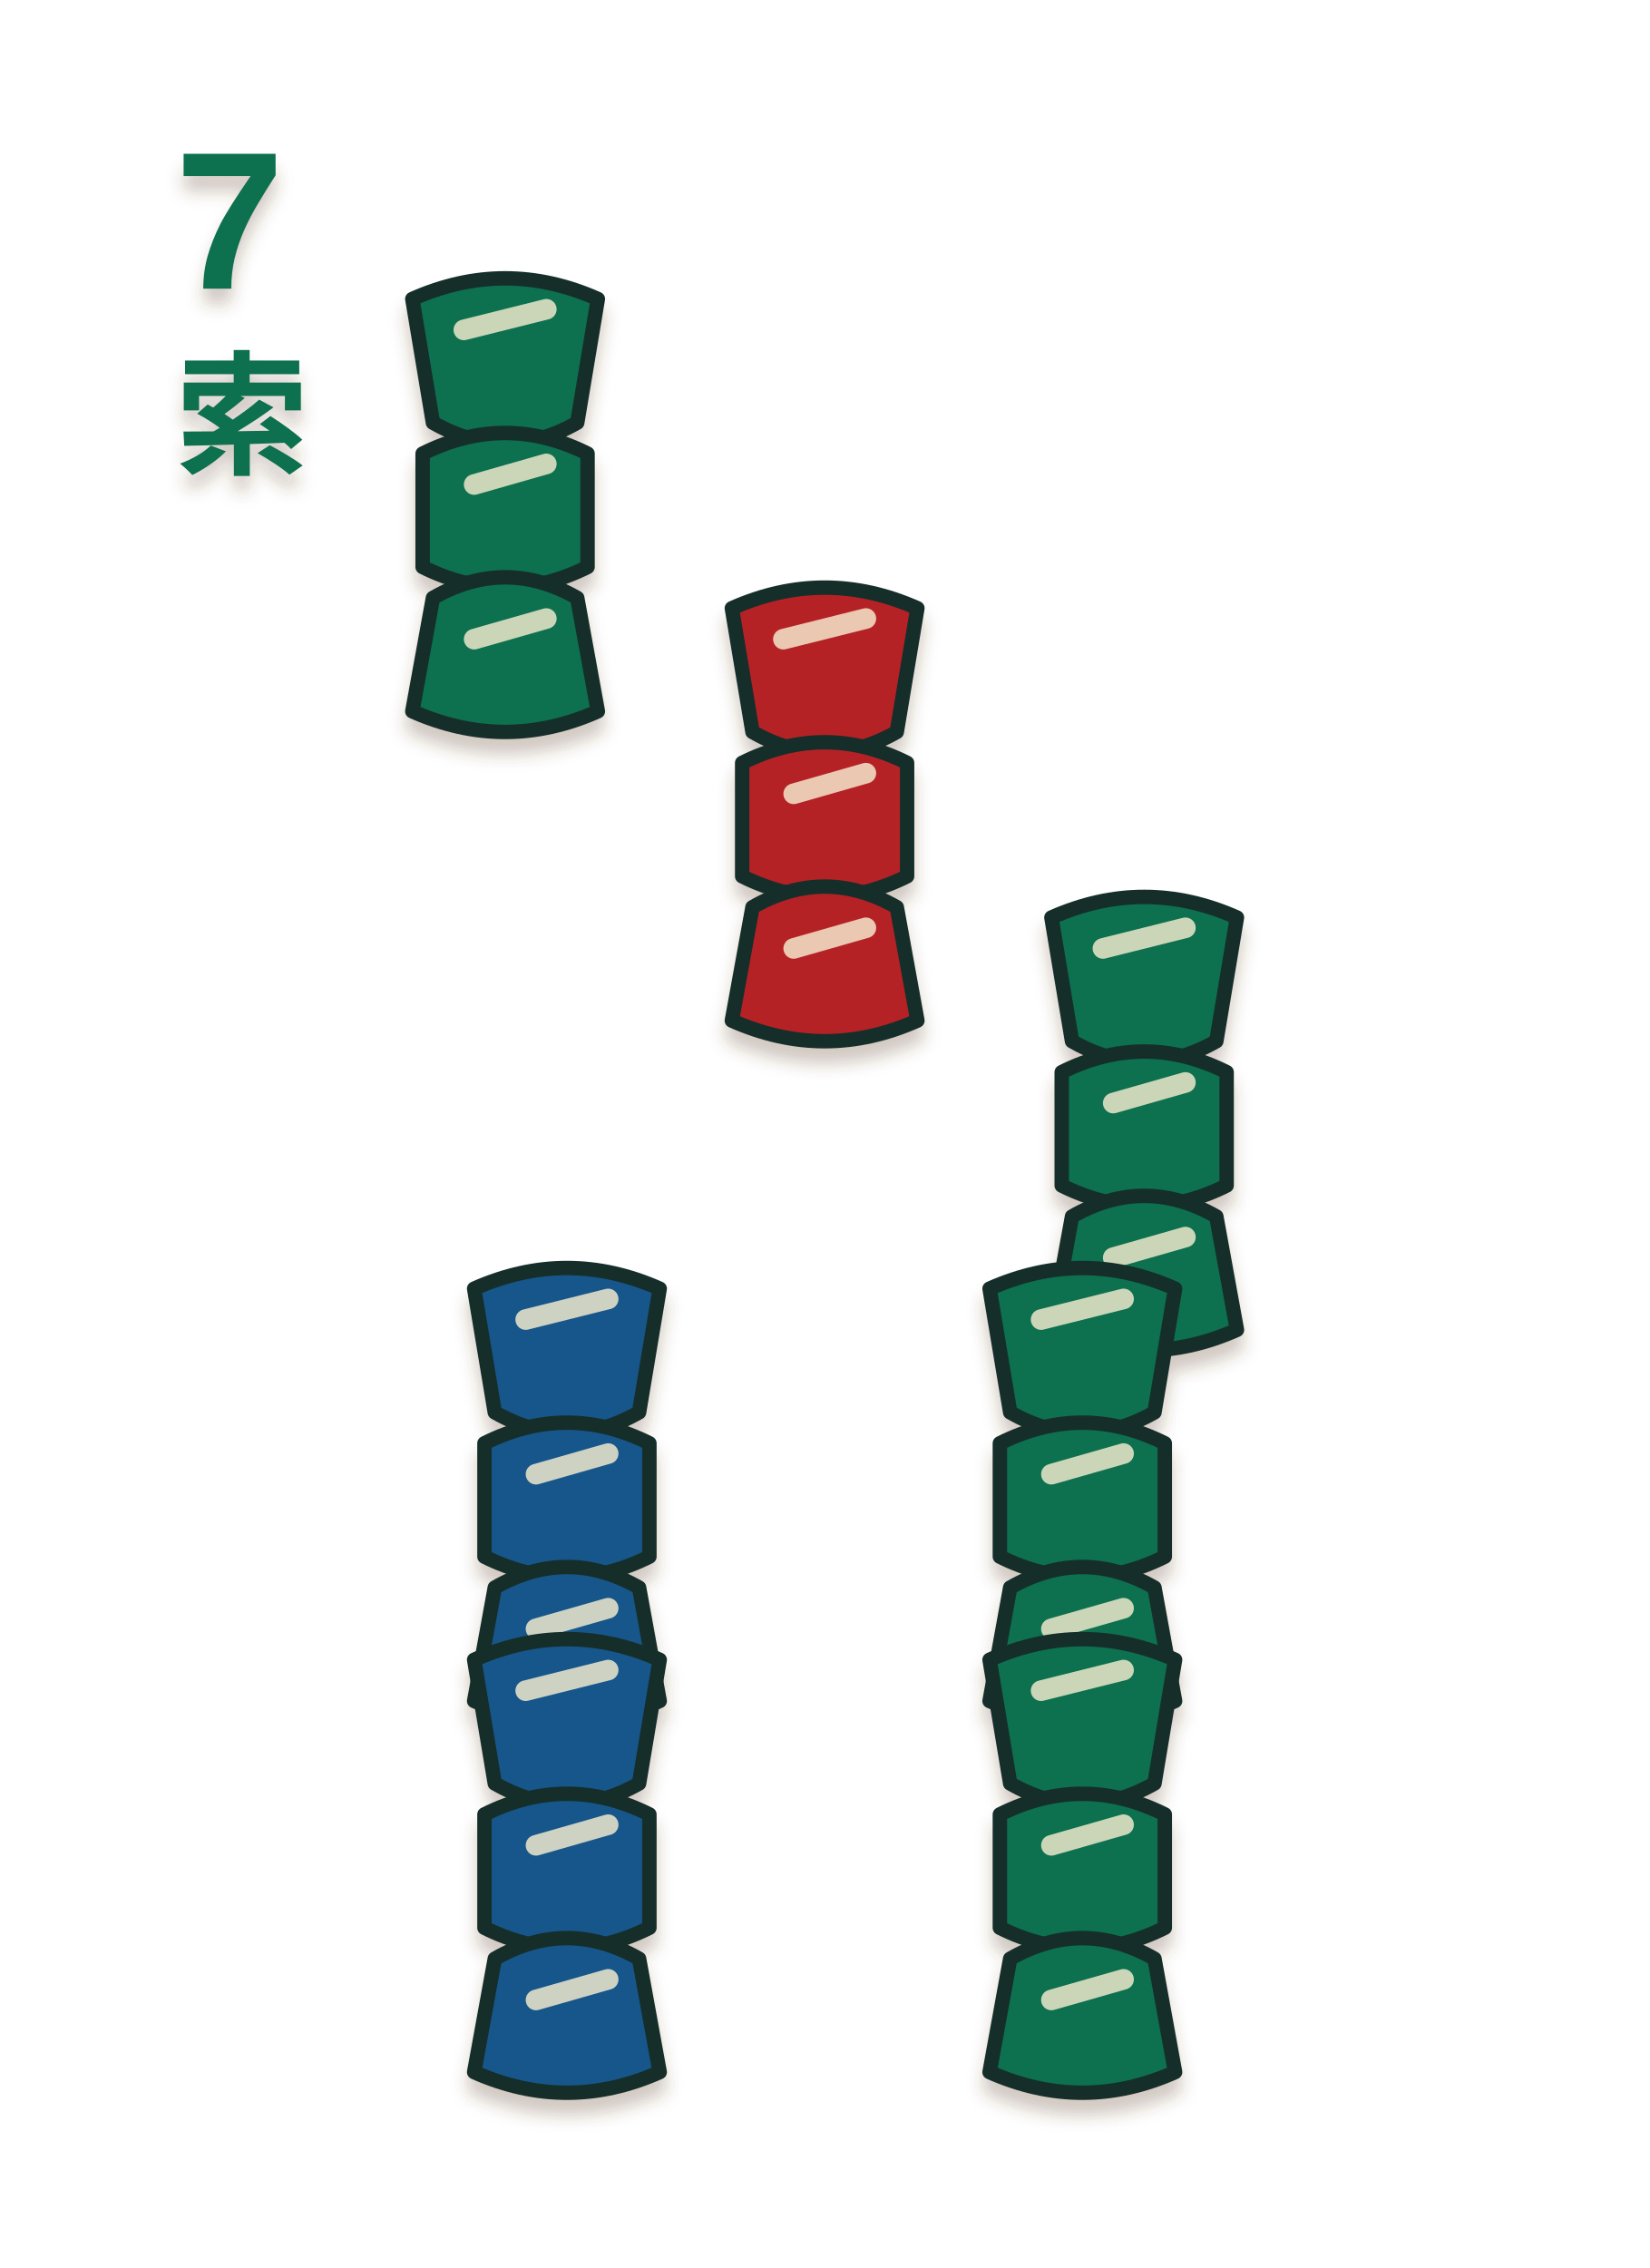
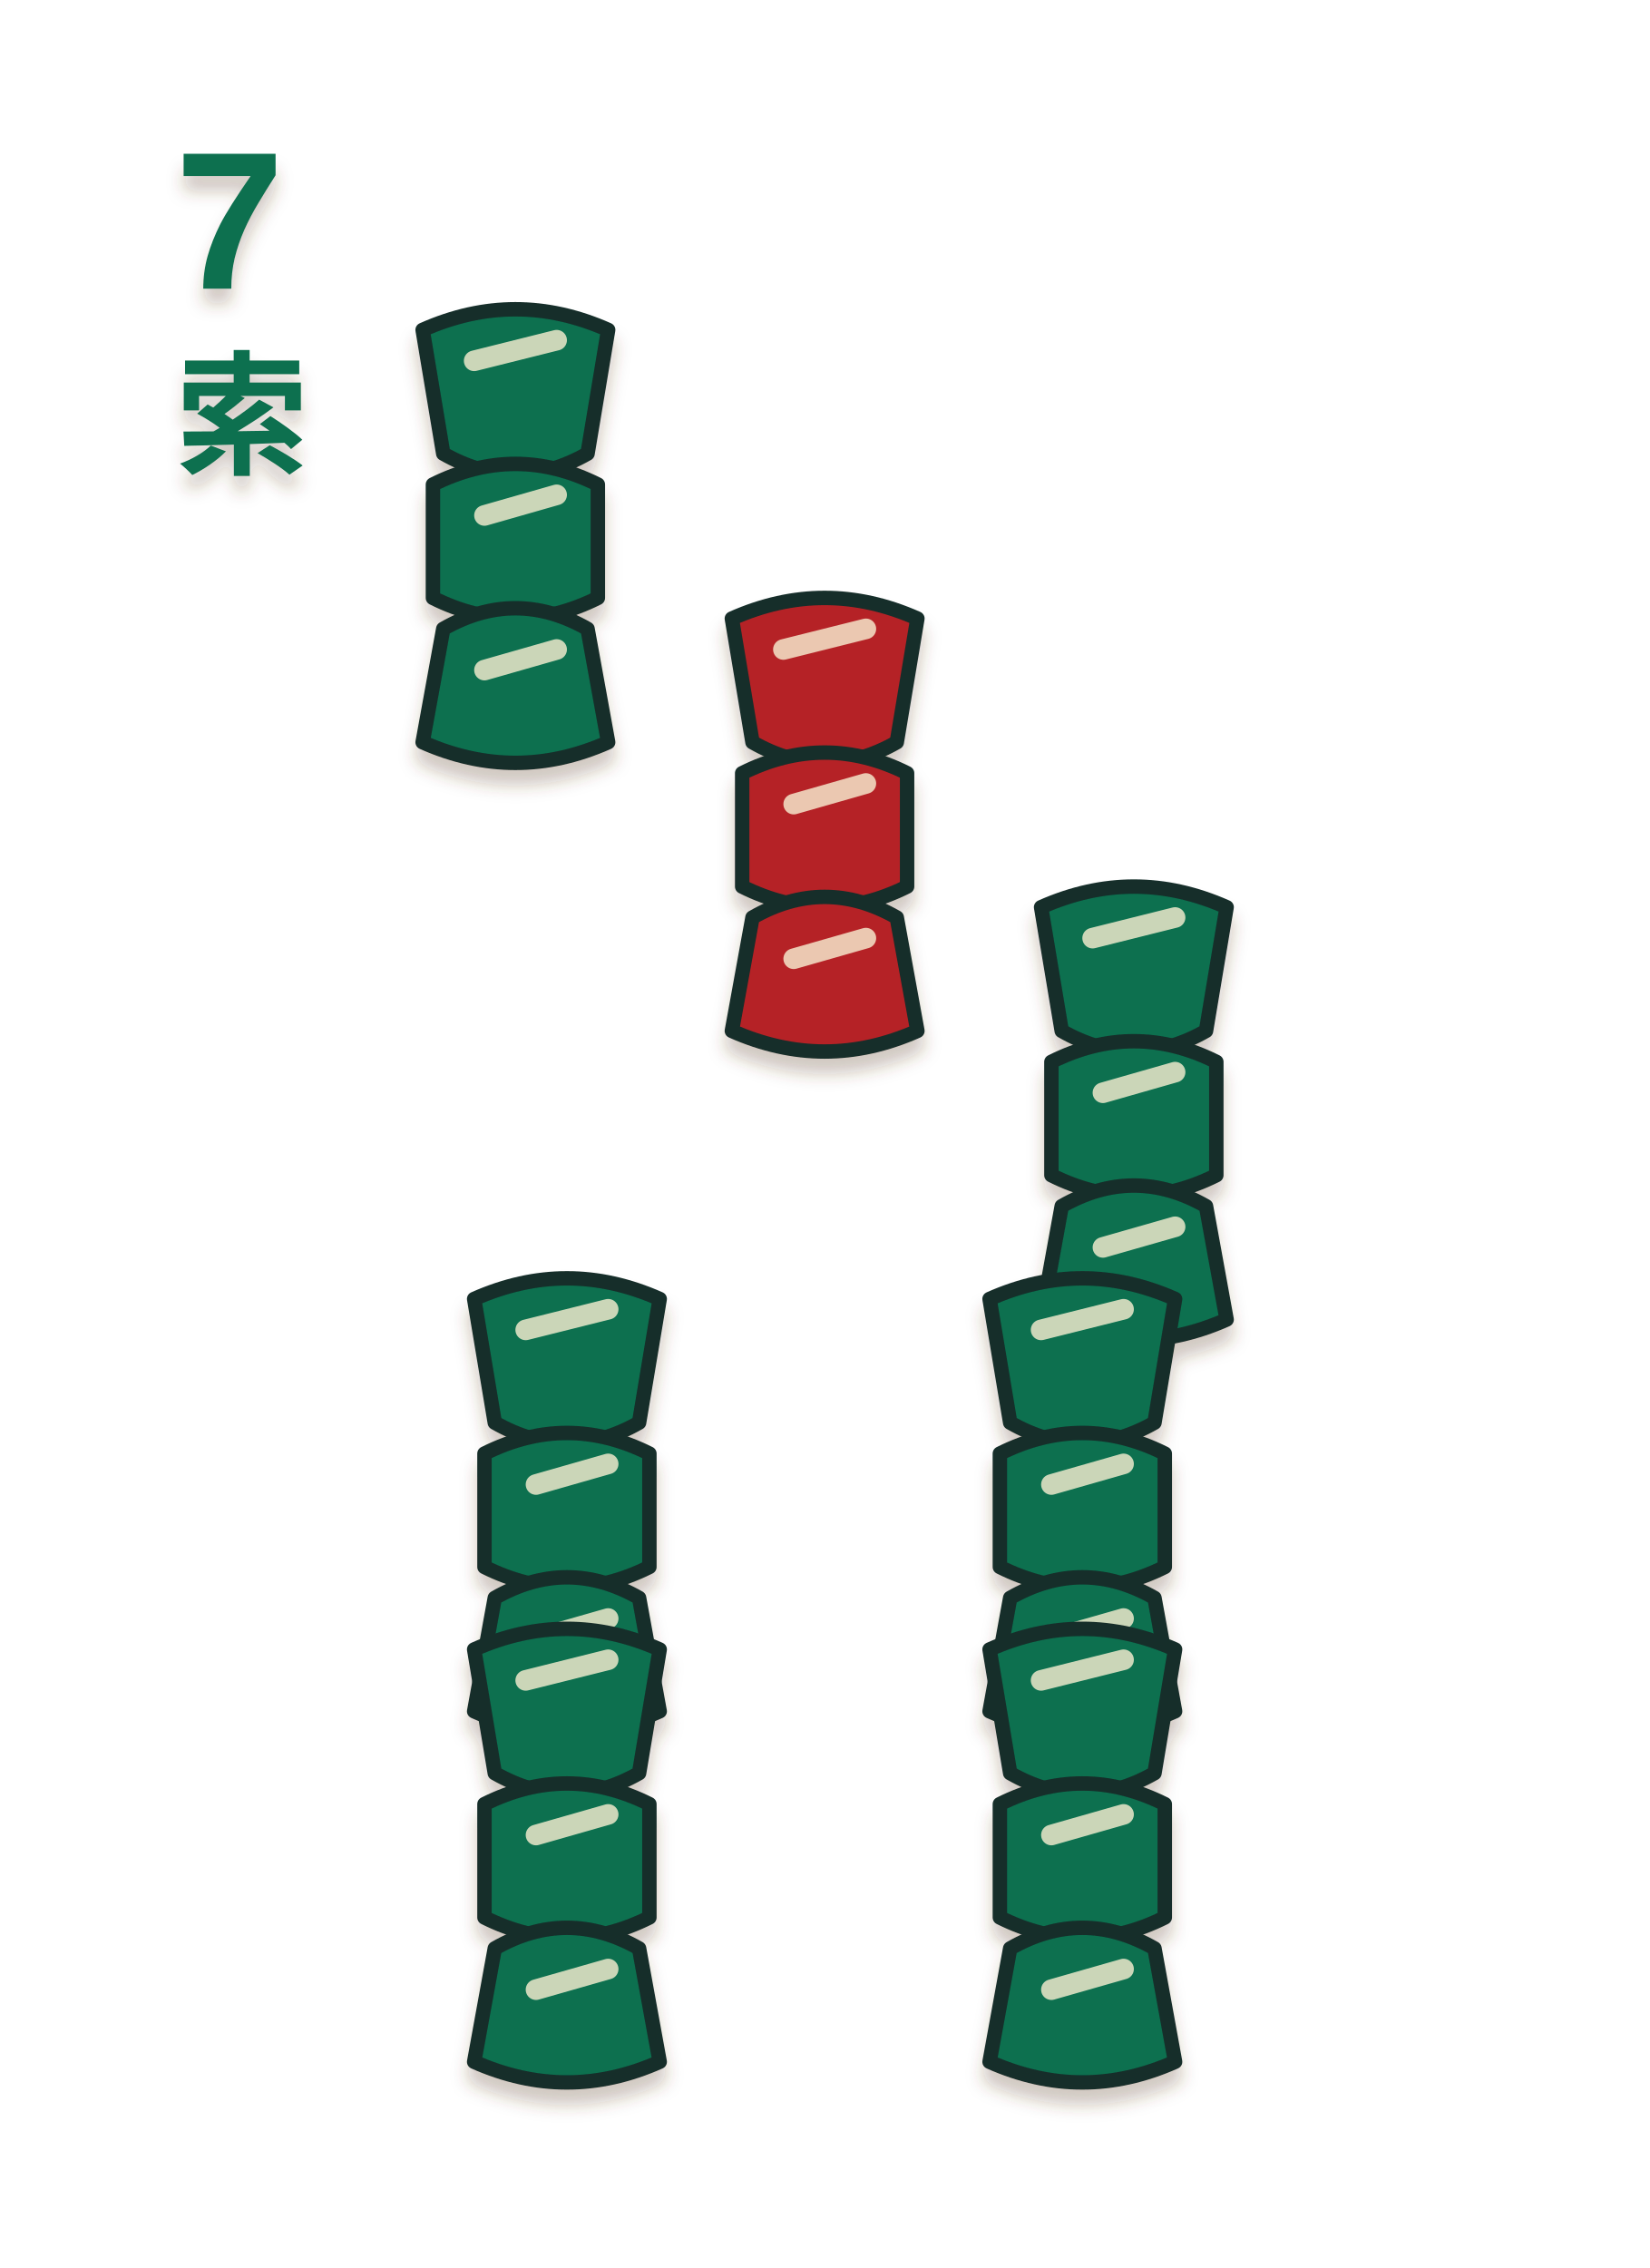
<svg xmlns="http://www.w3.org/2000/svg" viewBox="0 0 160 220">
  <defs>
    <filter id="soft">
      <feDropShadow dx="0" dy="1.5" stdDeviation=".8" flood-color="#5b3b1c" flood-opacity=".28" />
    </filter>
  </defs>
  <g filter="url(#soft)">
    <g font-family="Arial,Noto Sans TC,sans-serif" font-weight="800" fill="#08704f">
      <text x="17" y="28" font-size="19">7</text>
      <text x="17" y="45" font-size="13">索</text>
    </g>
-     <g transform="translate(49 49) scale(1)" stroke="#172d29" stroke-width="1.4" stroke-linejoin="round">
+     <g transform="translate(50 52) scale(1)" stroke="#172d29" stroke-width="1.4" stroke-linejoin="round">
      <path d="M-9-20Q0-24 9-20L7-8Q0-4-7-8Z" fill="#08704f" />
      <path d="M-8-5Q0-9 8-5L8 6Q0 10-8 6Z" fill="#08704f" />
      <path d="M-7 9Q0 5 7 9L9 20Q0 24-9 20Z" fill="#08704f" />
      <path d="M-4-17L4-19M-3-2L4-4M-3 13L4 11" stroke="#f7edcf" stroke-width="2" stroke-linecap="round" opacity=".82" />
    </g>
-     <g transform="translate(80 79) scale(1)" stroke="#172d29" stroke-width="1.4" stroke-linejoin="round">
+     <g transform="translate(80 80) scale(1)" stroke="#172d29" stroke-width="1.4" stroke-linejoin="round">
      <path d="M-9-20Q0-24 9-20L7-8Q0-4-7-8Z" fill="#b52227" />
      <path d="M-8-5Q0-9 8-5L8 6Q0 10-8 6Z" fill="#b52227" />
      <path d="M-7 9Q0 5 7 9L9 20Q0 24-9 20Z" fill="#b52227" />
      <path d="M-4-17L4-19M-3-2L4-4M-3 13L4 11" stroke="#f7edcf" stroke-width="2" stroke-linecap="round" opacity=".82" />
    </g>
-     <g transform="translate(111 109) scale(1)" stroke="#172d29" stroke-width="1.4" stroke-linejoin="round">
+     <g transform="translate(110 108) scale(1)" stroke="#172d29" stroke-width="1.4" stroke-linejoin="round">
      <path d="M-9-20Q0-24 9-20L7-8Q0-4-7-8Z" fill="#08704f" />
      <path d="M-8-5Q0-9 8-5L8 6Q0 10-8 6Z" fill="#08704f" />
      <path d="M-7 9Q0 5 7 9L9 20Q0 24-9 20Z" fill="#08704f" />
      <path d="M-4-17L4-19M-3-2L4-4M-3 13L4 11" stroke="#f7edcf" stroke-width="2" stroke-linecap="round" opacity=".82" />
    </g>
-     <g transform="translate(55 145) scale(1)" stroke="#172d29" stroke-width="1.4" stroke-linejoin="round">
-       <path d="M-9-20Q0-24 9-20L7-8Q0-4-7-8Z" fill="#15568a" />
-       <path d="M-8-5Q0-9 8-5L8 6Q0 10-8 6Z" fill="#15568a" />
-       <path d="M-7 9Q0 5 7 9L9 20Q0 24-9 20Z" fill="#15568a" />
-       <path d="M-4-17L4-19M-3-2L4-4M-3 13L4 11" stroke="#f7edcf" stroke-width="2" stroke-linecap="round" opacity=".82" />
-     </g>
-     <g transform="translate(105 145) scale(1)" stroke="#172d29" stroke-width="1.4" stroke-linejoin="round">
+     <g transform="translate(55 146) scale(1)" stroke="#172d29" stroke-width="1.4" stroke-linejoin="round">
      <path d="M-9-20Q0-24 9-20L7-8Q0-4-7-8Z" fill="#08704f" />
      <path d="M-8-5Q0-9 8-5L8 6Q0 10-8 6Z" fill="#08704f" />
      <path d="M-7 9Q0 5 7 9L9 20Q0 24-9 20Z" fill="#08704f" />
      <path d="M-4-17L4-19M-3-2L4-4M-3 13L4 11" stroke="#f7edcf" stroke-width="2" stroke-linecap="round" opacity=".82" />
    </g>
-     <g transform="translate(55 181) scale(1)" stroke="#172d29" stroke-width="1.4" stroke-linejoin="round">
-       <path d="M-9-20Q0-24 9-20L7-8Q0-4-7-8Z" fill="#15568a" />
-       <path d="M-8-5Q0-9 8-5L8 6Q0 10-8 6Z" fill="#15568a" />
-       <path d="M-7 9Q0 5 7 9L9 20Q0 24-9 20Z" fill="#15568a" />
+     <g transform="translate(105 146) scale(1)" stroke="#172d29" stroke-width="1.4" stroke-linejoin="round">
+       <path d="M-9-20Q0-24 9-20L7-8Q0-4-7-8Z" fill="#08704f" />
+       <path d="M-8-5Q0-9 8-5L8 6Q0 10-8 6Z" fill="#08704f" />
+       <path d="M-7 9Q0 5 7 9L9 20Q0 24-9 20Z" fill="#08704f" />
      <path d="M-4-17L4-19M-3-2L4-4M-3 13L4 11" stroke="#f7edcf" stroke-width="2" stroke-linecap="round" opacity=".82" />
    </g>
-     <g transform="translate(105 181) scale(1)" stroke="#172d29" stroke-width="1.4" stroke-linejoin="round">
+     <g transform="translate(55 180) scale(1)" stroke="#172d29" stroke-width="1.4" stroke-linejoin="round">
+       <path d="M-9-20Q0-24 9-20L7-8Q0-4-7-8Z" fill="#08704f" />
+       <path d="M-8-5Q0-9 8-5L8 6Q0 10-8 6Z" fill="#08704f" />
+       <path d="M-7 9Q0 5 7 9L9 20Q0 24-9 20Z" fill="#08704f" />
+       <path d="M-4-17L4-19M-3-2L4-4M-3 13L4 11" stroke="#f7edcf" stroke-width="2" stroke-linecap="round" opacity=".82" />
+     </g>
+     <g transform="translate(105 180) scale(1)" stroke="#172d29" stroke-width="1.4" stroke-linejoin="round">
      <path d="M-9-20Q0-24 9-20L7-8Q0-4-7-8Z" fill="#08704f" />
      <path d="M-8-5Q0-9 8-5L8 6Q0 10-8 6Z" fill="#08704f" />
      <path d="M-7 9Q0 5 7 9L9 20Q0 24-9 20Z" fill="#08704f" />
      <path d="M-4-17L4-19M-3-2L4-4M-3 13L4 11" stroke="#f7edcf" stroke-width="2" stroke-linecap="round" opacity=".82" />
    </g>
  </g>
</svg>
